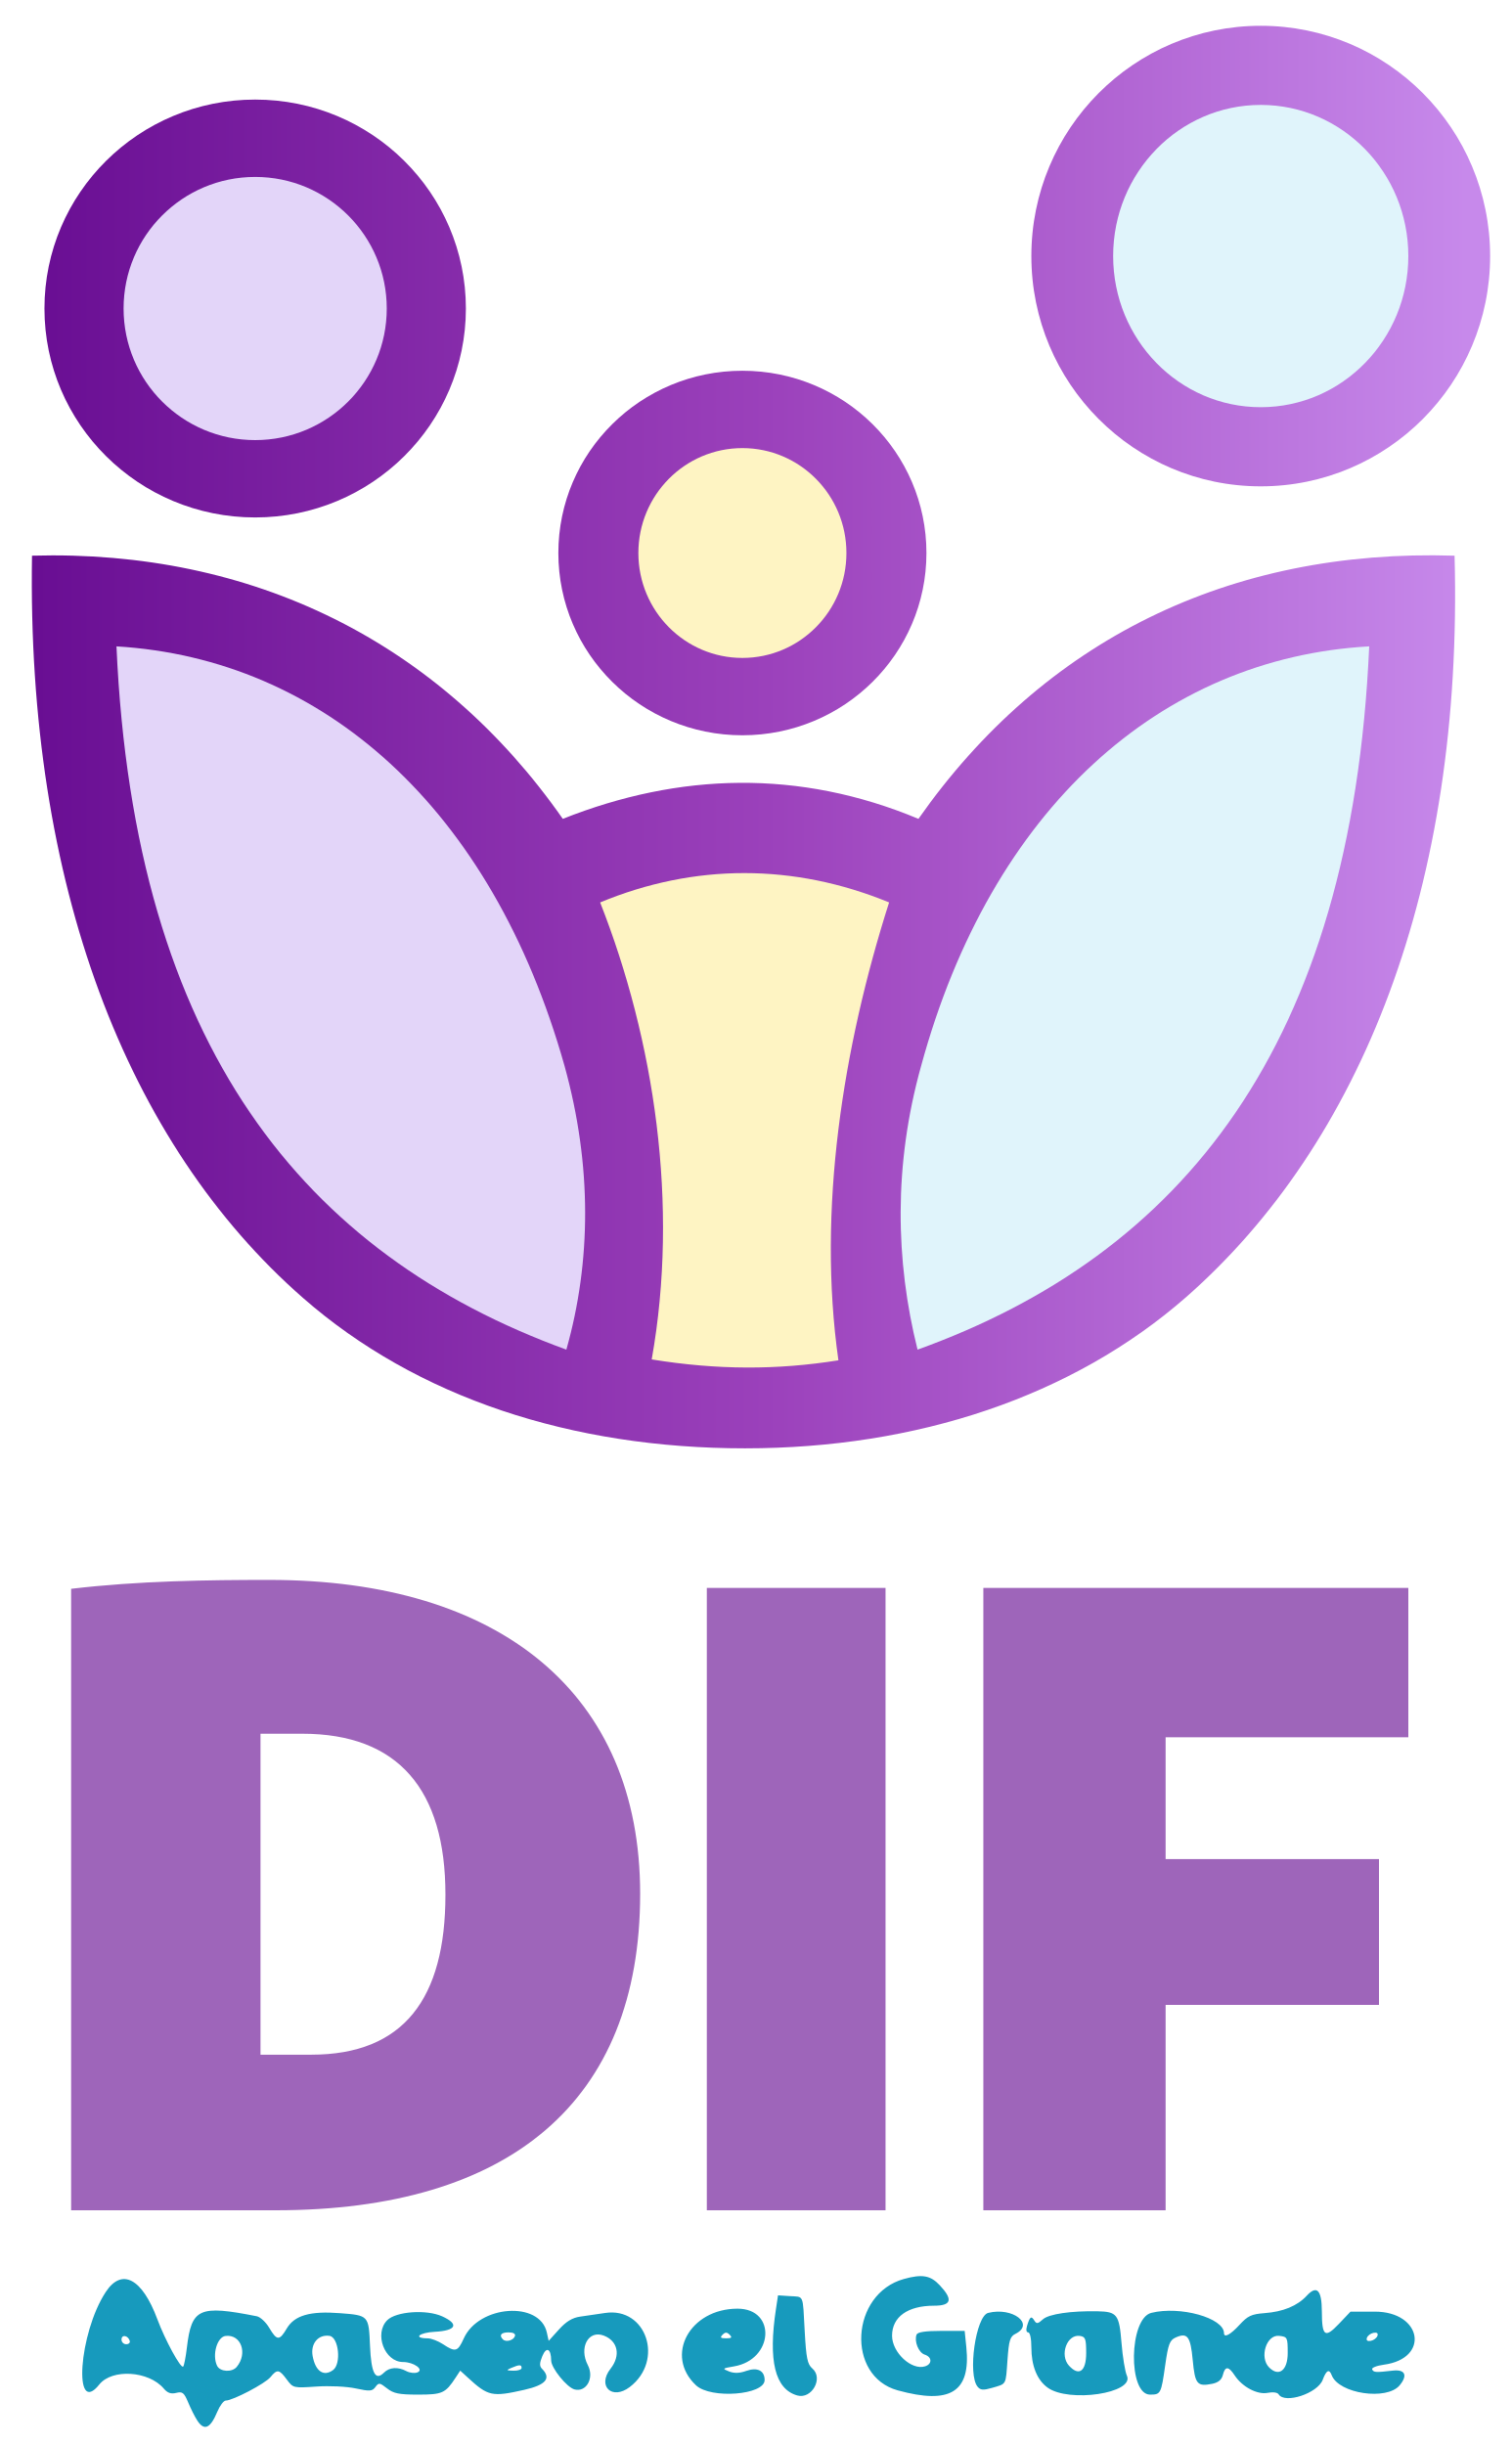
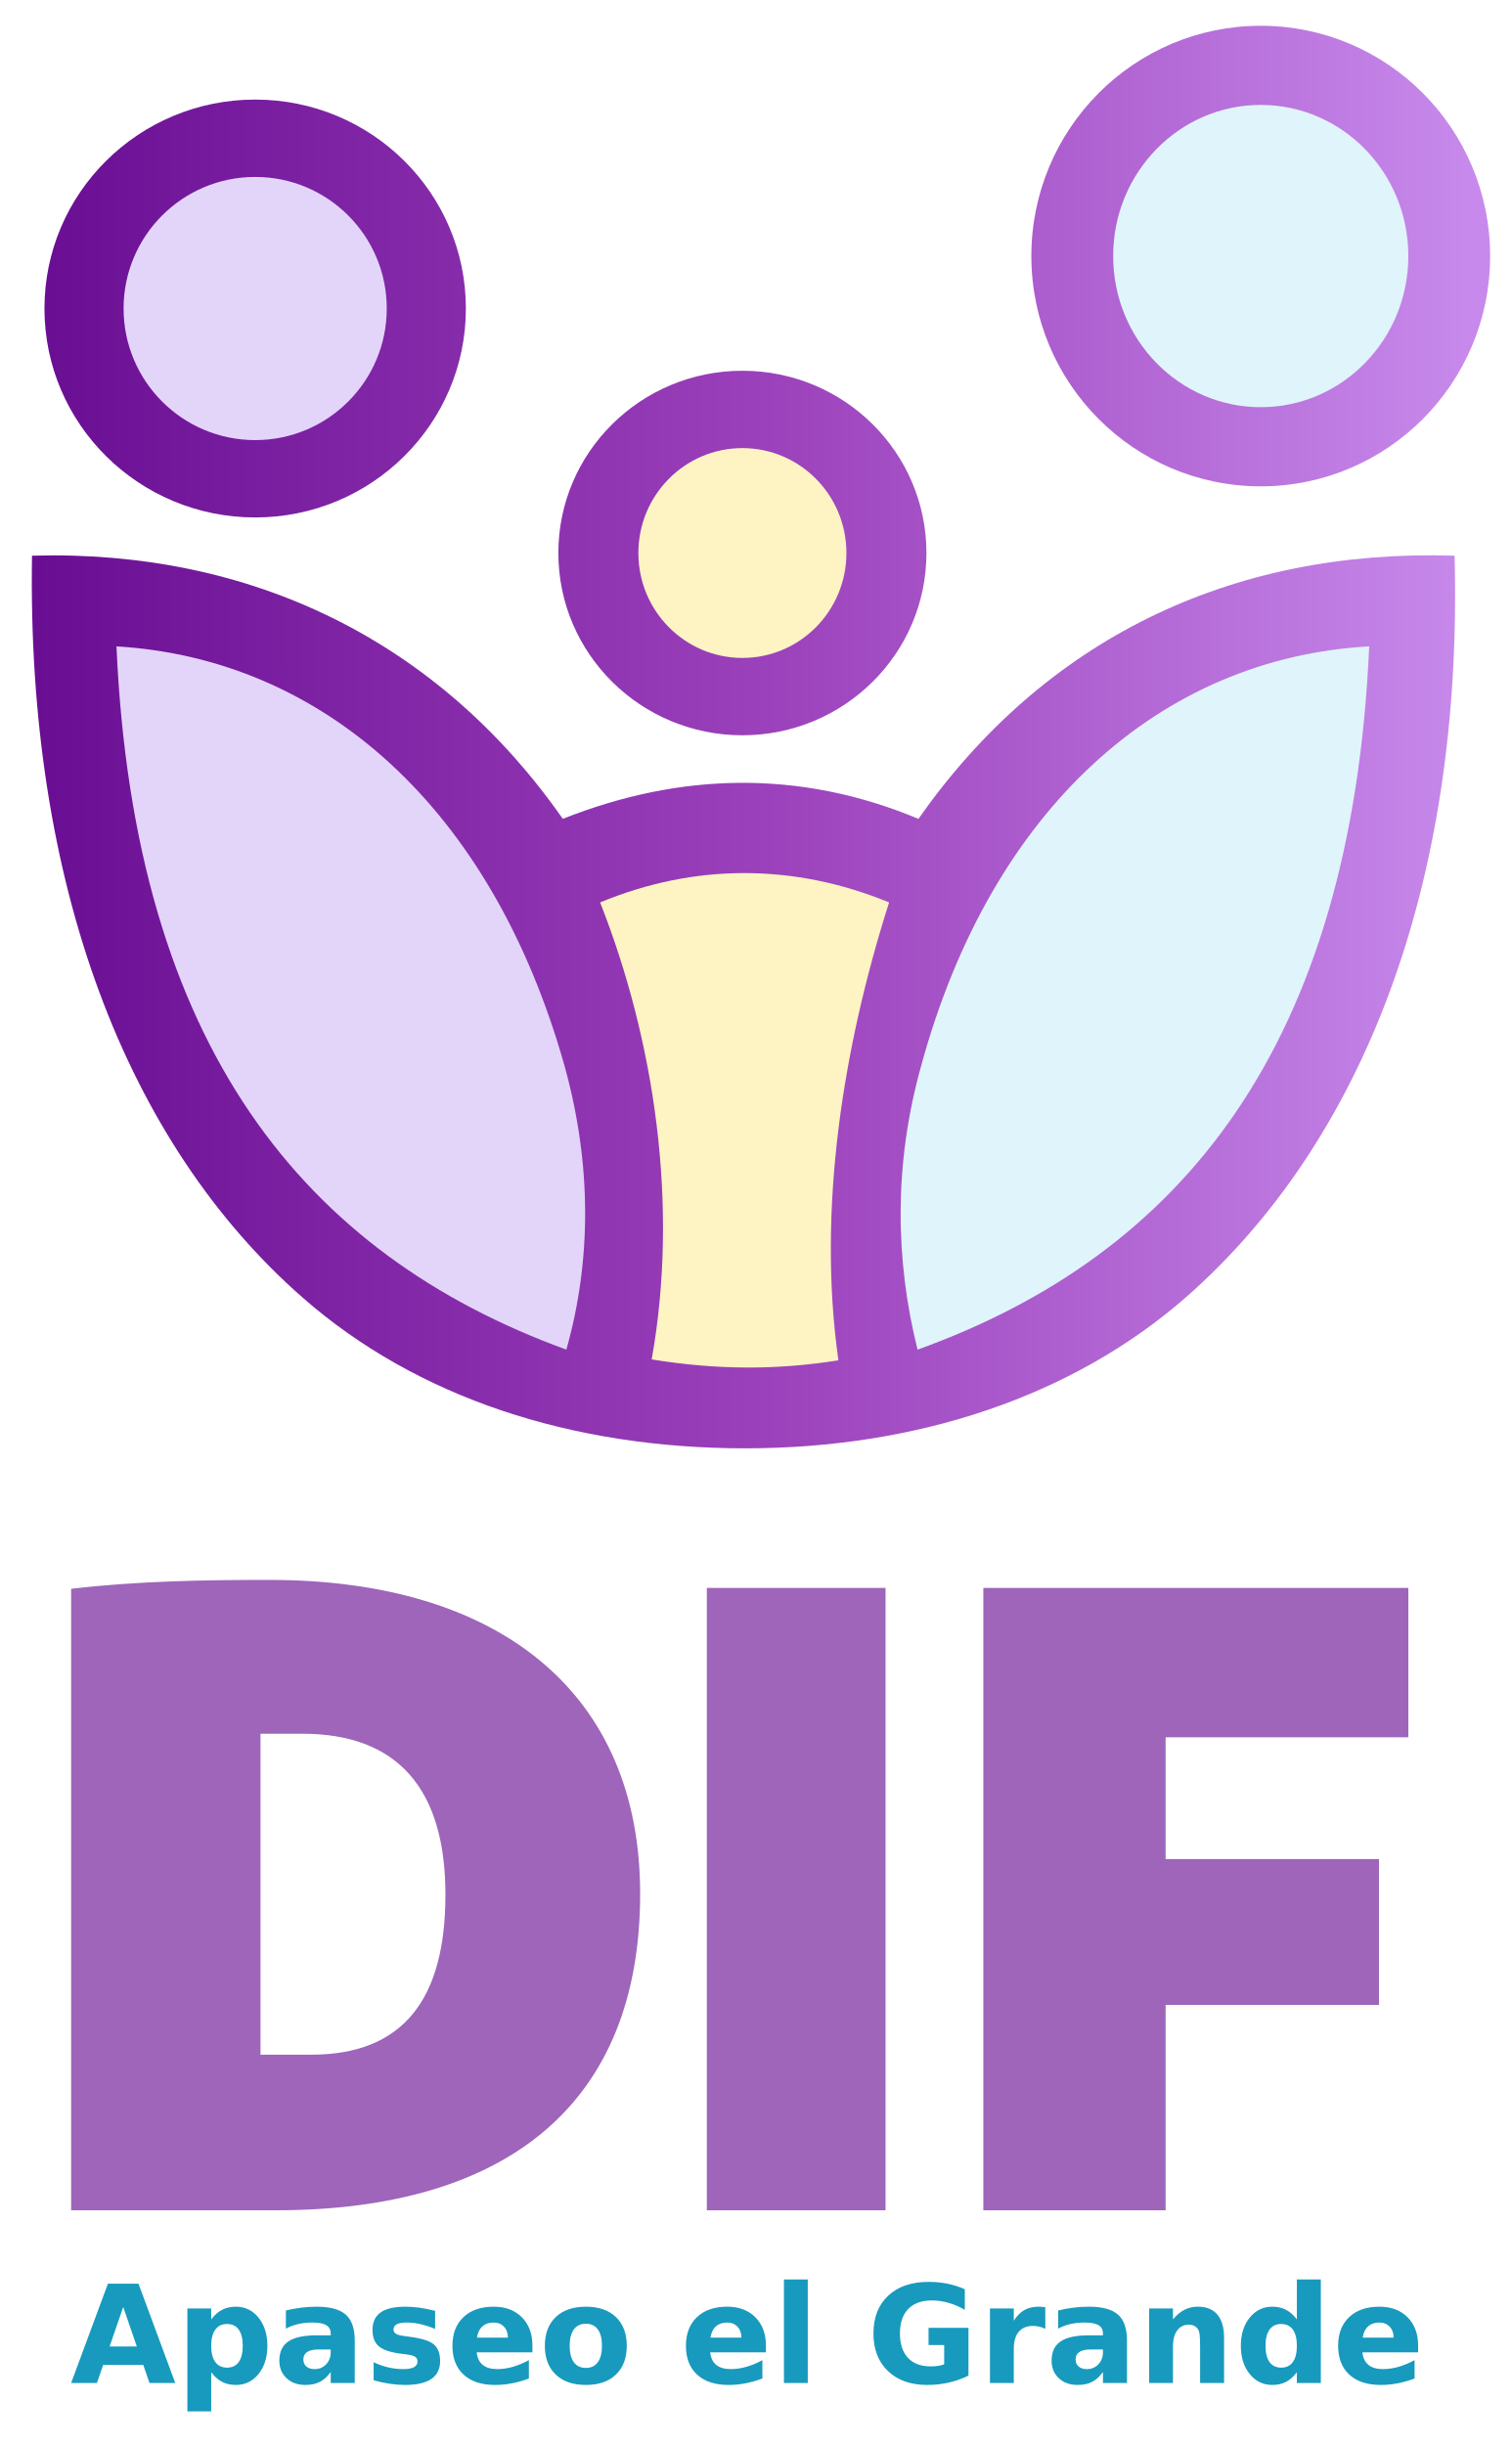
<svg xmlns="http://www.w3.org/2000/svg" width="170" height="275" viewBox="426 276 510 825" role="img" aria-labelledby="title">
  <defs>
    <linearGradient id="familia" gradientUnits="userSpaceOnUse" x1="146" y1="0" x2="307" y2="0">
      <stop stop-color="#690e93" />
      <stop offset=".52" stop-color="#9c42bc" />
      <stop offset="1" stop-color="#c789eb" />
    </linearGradient>
  </defs>
  <g transform="scale(3)">
    <g fill="url(#familia)">
      <ellipse cx="170.7" cy="126.7" rx="23.7" ry="23.5" />
      <ellipse cx="225.5" cy="154.2" rx="20.7" ry="20.5" />
      <ellipse cx="283.8" cy="120.8" rx="25.8" ry="25.9" />
      <path d="M145.6 154.5C170.4 153.8 191.4 164.2 205.3 184.1C218.4 178.9 231.9 178.5 245.3 184.1C259.4 164.0 280.3 153.7 305.6 154.5C306.6 191.7 295.1 220.6 275.4 237.9C262.6 249.1 245.1 254.9 225.8 254.9C206.3 254.9 188.9 249.2 176.1 238.0C156.2 220.6 145.0 191.4 145.6 154.5Z" />
    </g>
    <ellipse cx="170.7" cy="126.7" rx="14.8" ry="14.8" fill="#e3d5f9" />
    <ellipse cx="225.5" cy="154.2" rx="11.7" ry="11.8" fill="#fef4c3" />
    <ellipse cx="283.8" cy="120.8" rx="16.6" ry="17.0" fill="#e0f4fb" />
    <path fill="#e3d5f9" d="M155.1 164.7C178.3 166.1 197.3 182.8 205.5 211.9C208.6 223.1 208.5 233.9 205.7 243.8C176.3 233.1 157.1 209.8 155.1 164.7Z" />
    <path fill="#fef4c3" d="M209.5 193.5C220.1 189.1 231.3 189.1 242.0 193.5C236.8 209.8 233.9 228.1 236.3 245.0C229.4 246.1 222.7 246.1 215.3 244.9C218.4 227.5 215.6 209.0 209.5 193.5Z" />
    <path fill="#e0f4fb" d="M296.0 164.7C272.6 166.0 253.5 182.9 245.6 211.9C242.5 223.0 242.7 233.8 245.2 243.8C274.9 233.1 294.0 209.7 296.0 164.7Z" />
    <g fill="#9e65ba">
      <path fill-rule="evenodd" d="M150.0 270.7C157.6 269.8 165.4 269.7 172.3 269.7C198.3 269.7 214.0 282.5 214.0 305.0C214.0 328.4 199.3 340.6 173.0 340.6H150.0ZM171.3 287.0V323.1H177.0C187.4 323.1 192.1 316.8 192.1 305.1C192.1 293.3 186.8 287.0 176.0 287.0Z" />
      <path d="M221.5 270.6H241.6V340.6H221.5Z" />
      <path d="M252.6 270.6H300.4V287.4H273.1V301.1H297.1V317.5H273.1V340.6H252.6Z" />
    </g>
  </g>
-   <path fill="#179abd" fill-rule="evenodd" d="M492.57 1092.75C491.76 1091.51 490.38 1088.77 489.50 1086.65C488.11 1083.33 487.57 1082.89 485.45 1083.42C483.70 1083.86 482.52 1083.45 481.26 1081.96C476.19 1075.97 463.82 1075.19 459.51 1080.58C450.61 1091.75 452.57 1063.27 461.66 1049.40C467.08 1041.13 473.96 1044.75 479.09 1058.55C481.72 1065.63 487.01 1075.32 487.81 1074.53C488.12 1074.22 488.68 1071.34 489.06 1068.13C490.63 1054.84 493.17 1053.70 512.65 1057.56C513.83 1057.80 515.73 1059.56 516.86 1061.49C519.43 1065.84 520.29 1065.87 522.75 1061.70C525.38 1057.25 530.59 1055.74 540.74 1056.52C550.40 1057.26 550.42 1057.29 550.85 1067.51C551.24 1076.75 552.65 1079.49 555.54 1076.60C557.40 1074.74 560.28 1074.55 563.14 1076.08C564.25 1076.67 565.91 1076.86 566.83 1076.51C569.20 1075.59 565.63 1073.00 561.98 1073.00C555.76 1073.00 552.15 1063.41 556.66 1058.89C559.64 1055.92 569.88 1055.19 575.18 1057.58C581.01 1060.21 579.97 1062.42 572.71 1062.80C567.35 1063.08 565.27 1064.99 570.31 1065.01C571.51 1065.01 573.85 1065.91 575.50 1067.00C579.68 1069.77 580.45 1069.55 582.48 1065.05C587.56 1053.77 608.15 1052.29 610.51 1063.04L611.13 1065.86 614.59 1062.03C617.06 1059.30 619.11 1058.06 621.77 1057.68C623.82 1057.39 627.61 1056.84 630.19 1056.45C644.15 1054.37 650.18 1072.52 638.49 1081.44C632.52 1085.99 627.41 1081.11 632.01 1075.26C635.52 1070.80 634.51 1065.90 629.71 1064.08C624.52 1062.11 621.27 1068.15 624.35 1074.06C626.59 1078.35 623.87 1083.30 619.86 1082.25C617.29 1081.58 612.00 1075.05 611.98 1072.52C611.95 1068.49 610.38 1067.68 609.00 1070.99C608.03 1073.33 608.00 1074.40 608.86 1075.26C612.10 1078.50 610.22 1080.73 602.88 1082.39C592.02 1084.84 590.71 1084.56 583.90 1078.30L581.29 1075.91 579.71 1078.31C576.29 1083.53 575.26 1084.00 567.06 1084.00C560.64 1084.00 558.80 1083.63 556.58 1081.88C554.11 1079.94 553.79 1079.90 552.68 1081.42C551.62 1082.88 550.80 1082.94 546.02 1081.91C542.95 1081.25 537.17 1080.98 532.75 1081.28C525.01 1081.81 524.90 1081.78 522.77 1078.91C520.21 1075.44 519.52 1075.34 517.24 1078.12C515.46 1080.28 504.55 1086.00 502.20 1086.00C501.48 1086.00 500.20 1087.69 499.34 1089.75C496.97 1095.44 494.92 1096.34 492.57 1092.75ZM538.37 1075.72C541.24 1073.62 540.30 1064.61 537.17 1064.17C533.37 1063.63 530.74 1066.78 531.49 1070.97C532.42 1076.12 535.20 1078.04 538.37 1075.72ZM505.87 1074.65C509.67 1070.08 507.34 1063.59 502.12 1064.20C499.25 1064.53 497.51 1070.61 499.24 1074.25C500.22 1076.32 504.28 1076.57 505.87 1074.65ZM602.00 1075.00C602.00 1073.83 601.23 1073.83 598.50 1075.00C596.73 1075.76 596.81 1075.87 599.25 1075.93C600.76 1075.97 602.00 1075.55 602.00 1075.00ZM469.77 1065.81C469.15 1063.96 467.00 1063.65 467.00 1065.42C467.00 1066.29 467.71 1067.00 468.58 1067.00C469.45 1067.00 469.99 1066.47 469.77 1065.81ZM599.75 1064.25C600.01 1063.47 599.21 1063.00 597.58 1063.00C595.06 1063.00 594.30 1063.96 595.70 1065.37C596.73 1066.40 599.27 1065.70 599.75 1064.25ZM695.00 1084.28C687.49 1082.14 685.15 1072.57 687.84 1055.00L688.52 1050.50 692.44 1050.76C697.37 1051.09 696.82 1049.82 697.52 1062.54C698.03 1071.76 698.44 1073.77 700.11 1075.19C703.93 1078.47 699.88 1085.67 695.00 1084.28ZM857.44 1083.90C857.04 1083.26 855.50 1083.05 853.75 1083.40C850.25 1084.10 845.15 1081.40 842.58 1077.48C840.54 1074.37 839.38 1074.34 838.62 1077.37C838.21 1079.00 837.08 1079.93 835.02 1080.35C829.93 1081.36 829.22 1080.49 828.45 1072.34C827.70 1064.29 826.65 1062.93 822.61 1064.77C820.69 1065.64 820.16 1067.05 819.18 1073.97C817.80 1083.73 817.67 1084.00 814.06 1084.00C806.55 1084.00 806.92 1058.31 814.46 1056.42C824.15 1053.99 838.96 1058.11 839.00 1063.25C839.01 1064.95 841.17 1063.79 844.24 1060.45C847.01 1057.43 848.27 1056.84 852.62 1056.51C858.94 1056.05 863.75 1054.07 866.91 1050.64C870.32 1046.95 872.00 1048.67 872.02 1055.87C872.04 1064.35 873.04 1065.10 877.75 1060.15L881.69 1056.00 889.89 1056.00C905.87 1056.00 908.54 1071.83 892.91 1073.91C890.47 1074.24 888.72 1074.95 889.00 1075.50C889.52 1076.53 890.12 1076.57 895.97 1075.90C900.11 1075.42 901.07 1077.48 898.29 1080.84C893.95 1086.10 877.74 1083.70 875.35 1077.46C874.49 1075.22 873.55 1075.70 872.30 1079.02C870.57 1083.59 859.50 1087.23 857.44 1083.90ZM860.50 1070.00C860.50 1064.68 860.41 1064.49 857.61 1064.17C853.30 1063.68 850.85 1071.45 854.24 1074.84C857.52 1078.12 860.50 1075.81 860.50 1070.00ZM890.78 1064.15C891.07 1063.29 890.59 1062.93 889.45 1063.15C888.47 1063.34 887.46 1064.11 887.22 1064.85C886.93 1065.71 887.41 1066.07 888.55 1065.85C889.53 1065.66 890.54 1064.89 890.78 1064.15ZM660.86 1080.87C650.13 1070.85 658.71 1055.00 674.86 1055.00C688.07 1055.00 687.02 1072.21 673.68 1074.47C669.70 1075.15 669.62 1075.23 672.00 1076.18C673.73 1076.86 675.52 1076.81 677.80 1076.00C681.55 1074.68 684.00 1075.89 684.00 1079.09C684.00 1084.14 665.86 1085.54 660.86 1080.87ZM672.20 1063.80C671.27 1062.87 670.73 1062.87 669.80 1063.80C668.87 1064.73 669.13 1065.00 671.00 1065.00C672.87 1065.00 673.13 1064.73 672.20 1063.80ZM728.87 1082.55C711.41 1077.73 712.98 1049.99 731.00 1044.98C737.16 1043.27 739.98 1043.76 743.10 1047.11C747.63 1051.95 747.05 1054.00 741.15 1054.00C732.27 1054.00 726.99 1057.78 727.00 1064.15C727.01 1069.81 733.59 1075.90 738.13 1074.46C740.60 1073.68 740.52 1071.30 738.00 1070.50C735.96 1069.85 734.40 1066.00 735.27 1063.75C735.60 1062.90 738.24 1062.50 743.62 1062.50L751.50 1062.50 752.06 1068.00C753.60 1083.12 746.68 1087.46 728.87 1082.55ZM779.46 1081.62C775.92 1079.05 774.00 1074.26 774.00 1068.03C774.00 1065.13 773.55 1063.00 772.93 1063.00C772.29 1063.00 772.14 1062.11 772.56 1060.75C773.51 1057.66 773.97 1057.33 774.99 1058.99C775.74 1060.20 776.19 1060.14 777.89 1058.60C779.87 1056.81 787.35 1055.71 796.28 1055.88C802.95 1056.02 803.64 1056.92 804.42 1066.54C804.80 1071.28 805.62 1076.27 806.24 1077.62C808.92 1083.52 786.63 1086.85 779.46 1081.62ZM792.50 1070.00C792.50 1065.13 792.25 1064.46 790.35 1064.19C786.02 1063.58 783.45 1070.63 786.69 1074.22C790.06 1077.93 792.50 1076.16 792.50 1070.00ZM755.87 1081.35C752.44 1077.21 755.25 1057.48 759.42 1056.43C767.67 1054.36 775.27 1060.20 768.62 1063.50C766.82 1064.39 766.42 1065.70 765.95 1072.24C765.33 1080.95 765.70 1080.27 760.79 1081.71C757.79 1082.58 756.84 1082.51 755.87 1081.35Z" />
+   <g fill="#179abd" transform="matrix(0.02245331 0 0 -0.02245331 449.7755 1080.086)">
+     <path d="M1094 272H492L397 0H10L563 1493H1022L1575 0H1188ZM588 549H997L793 1143ZM2115 162V-426H1757V1120H2115V956Q2189 1054 2279.0 1100.5Q2369 1147 2486 1147Q2693 1147 2826.0 982.5Q2959 818 2959 559Q2959 300 2826.0 135.5Q2693 -29 2486 -29Q2369 -29 2279.0 17.5Q2189 64 2115 162ZM2353 887Q2238 887 2176.5 802.5Q2115 718 2115 559Q2115 400 2176.5 315.5Q2238 231 2353 231Q2468 231 2528.5 315.0Q2589 399 2589 559Q2589 719 2528.5 803.0Q2468 887 2353 887ZM3725 504Q3613 504 3556.5 466.0Q3500 428 3500 354Q3500 286 3545.5 247.5Q3591 209 3672 209Q3773 209 3842.0 281.5Q3911 354 3911 463V504ZM4272 639V0H3911V166Q3839 64 3749.0 17.5Q3659 -29 3530 -29Q3356 -29 3247.5 72.5Q3139 174 3139 336Q3139 533 3274.5 625.0Q3410 717 3700 717H3911V745Q3911 830 3844.0 869.5Q3777 909 3635 909Q3520 909 3421.0 886.0Q3322 863 3237 817V1090Q3352 1118 3468.0 1132.5Q3584 1147 3700 1147Q4003 1147 4137.5 1027.5Q4272 908 4272 639ZM5480 1085V813Q5365 861 5258.0 885.0Q5151 909 5056 909Q4954 909 4904.5 883.5Q4855 858 4855 805Q4855 762 4892.5 739.0Q4930 716 5027 705L5090 696Q5365 661 5460.0 581.0Q5555 501 5555 330Q5555 151 5423.0 61.0Q5291 -29 5029 -29Q4918 -29 4799.5 -11.5Q4681 6 4556 41V313Q4663 261 4775.5 235.0Q4888 209 5004 209Q5109 209 5162.0 238.0Q5215 267 5215 324Q5215 372 5178.5 395.5Q5142 419 5033 432L4970 440Q4731 470 4635.0 551.0Q4539 632 4539 797Q4539 975 4661.0 1061.0Q4783 1147 5035 1147Q5134 1147 5243.0 1132.0Q5352 1117 5480 1085ZM6942 563V461H6105Q6118 335 6196.0 272.0Q6274 209 6414 209Q6527 209 6645.5 242.5Q6764 276 6889 344V68Q6762 20 6635.0 -4.5Q6508 -29 6381 -29Q6077 -29 5908.5 125.5Q5740 280 5740 559Q5740 833 5905.5 990.0Q6071 1147 6361 1147Q6625 1147 6783.5 988.0Q6942 829 6942 563ZM6574 682Q6574 784 6514.5 846.5Q6455 909 6359 909Q6255 909 6190.0 850.5Q6125 792 6109 682ZM7746 891Q7627 891 7564.5 805.5Q7502 720 7502 559Q7502 398 7564.5 312.5Q7627 227 7746 227Q7863 227 7925.0 312.5Q7987 398 7987 559Q7987 720 7925.0 805.5Q7863 891 7746 891ZM7746 1147Q8035 1147 8197.5 991.0Q8360 835 8360 559Q8360 283 8197.5 127.0Q8035 -29 7746 -29Q7456 -29 7292.5 127.0Q7129 283 7129 559Q7129 835 7292.5 991.0Q7456 1147 7746 1147ZM10451 563V461H9614Q9627 335 9705.0 272.0Q9783 209 9923 209Q10036 209 10154.5 242.5Q10273 276 10398 344V68Q10271 20 10144.0 -4.5Q10017 -29 9890 -29Q9586 -29 9417.5 125.5Q9249 280 9249 559Q9249 833 9414.5 990.0Q9580 1147 9870 1147Q10134 1147 10292.5 988.0Q10451 829 10451 563ZM10083 682Q10083 784 10023.5 846.5Q9964 909 9868 909Q9764 909 9699.0 850.5Q9634 792 9618 682ZM10722 1556H11080V0H10722ZM13495 111Q13351 41 13196.0 6.0Q13041 -29 12876 -29Q12503 -29 12285.0 179.5Q12067 388 12067 745Q12067 1106 12289.0 1313.0Q12511 1520 12897 1520Q13046 1520 13182.5 1492.0Q13319 1464 13440 1409V1100Q13315 1171 13191.5 1206.0Q13068 1241 12944 1241Q12714 1241 12589.5 1112.5Q12465 984 12465 745Q12465 508 12585.0 379.0Q12705 250 12926 250Q12986 250 13037.5 257.5Q13089 265 13130 281V571H12895V829H13495ZM14650 815Q14603 837 14556.5 847.5Q14510 858 14463 858Q14325 858 14250.5 769.5Q14176 681 14176 516V0H13818V1120H14176V936Q14245 1046 14334.5 1096.5Q14424 1147 14549 1147Q14567 1147 14588.0 1145.5Q14609 1144 14649 1139ZM15330 504Q15218 504 15161.5 466.0Q15105 428 15105 354Q15105 286 15150.5 247.5Q15196 209 15277 209Q15378 209 15447.0 281.5Q15516 354 15516 463V504ZM15877 639V0H15516V166Q15444 64 15354.0 17.5Q15264 -29 15135 -29Q14961 -29 14852.5 72.5Q14744 174 14744 336Q14744 533 14879.5 625.0Q15015 717 15305 717H15516V745Q15516 830 15449.0 869.5Q15382 909 15240 909Q15125 909 15026.0 886.0Q14927 863 14842 817V1090Q14957 1118 15073.0 1132.5Q15189 1147 15305 1147Q15608 1147 15742.5 1027.5Q15877 908 15877 639ZM17336 682V0H16976V111V522Q16976 667 16969.5 722.0Q16963 777 16947 803Q16926 838 16890.0 857.5Q16854 877 16808 877Q16696 877 16632.0 790.5Q16568 704 16568 551V0H16210V1120H16568V956Q16649 1054 16740.0 1100.5Q16831 1147 16941 1147Q17135 1147 17235.5 1028.0Q17336 909 17336 682ZM18430 956V1556H18790V0H18430V162Q18356 63 18267.0 17.0Q18178 -29 18061 -29Q17854 -29 17721.0 135.5Q17588 300 17588 559Q17588 818 17721.0 982.5Q17854 1147 18061 1147Q18177 1147 18266.5 1100.5Q18356 1054 18430 956ZM18194 231Q18309 231 18369.5 315.0Q18430 399 18430 559Q18430 719 18369.5 803.0Q18309 887 18194 887Q18080 887 18019.5 803.0Q17959 719 17959 559Q17959 399 18019.5 315.0Q18080 231 18194 231ZM20252 563V461H19415Q19428 335 19506.0 272.0Q19584 209 19724 209Q19837 209 19955.5 242.5Q20074 276 20199 344V68Q20072 20 19945.0 -4.5Q19818 -29 19691 -29Q19387 -29 19218.5 125.5Q19050 280 19050 559Q19050 833 19215.5 990.0Q19381 1147 19671 1147Q19935 1147 20093.5 988.0Q20252 829 20252 563ZM19884 682Q19884 784 19824.5 846.5Q19765 909 19669 909Q19565 909 19500.0 850.5Q19435 792 19419 682Z" />
+   </g>
</svg>
